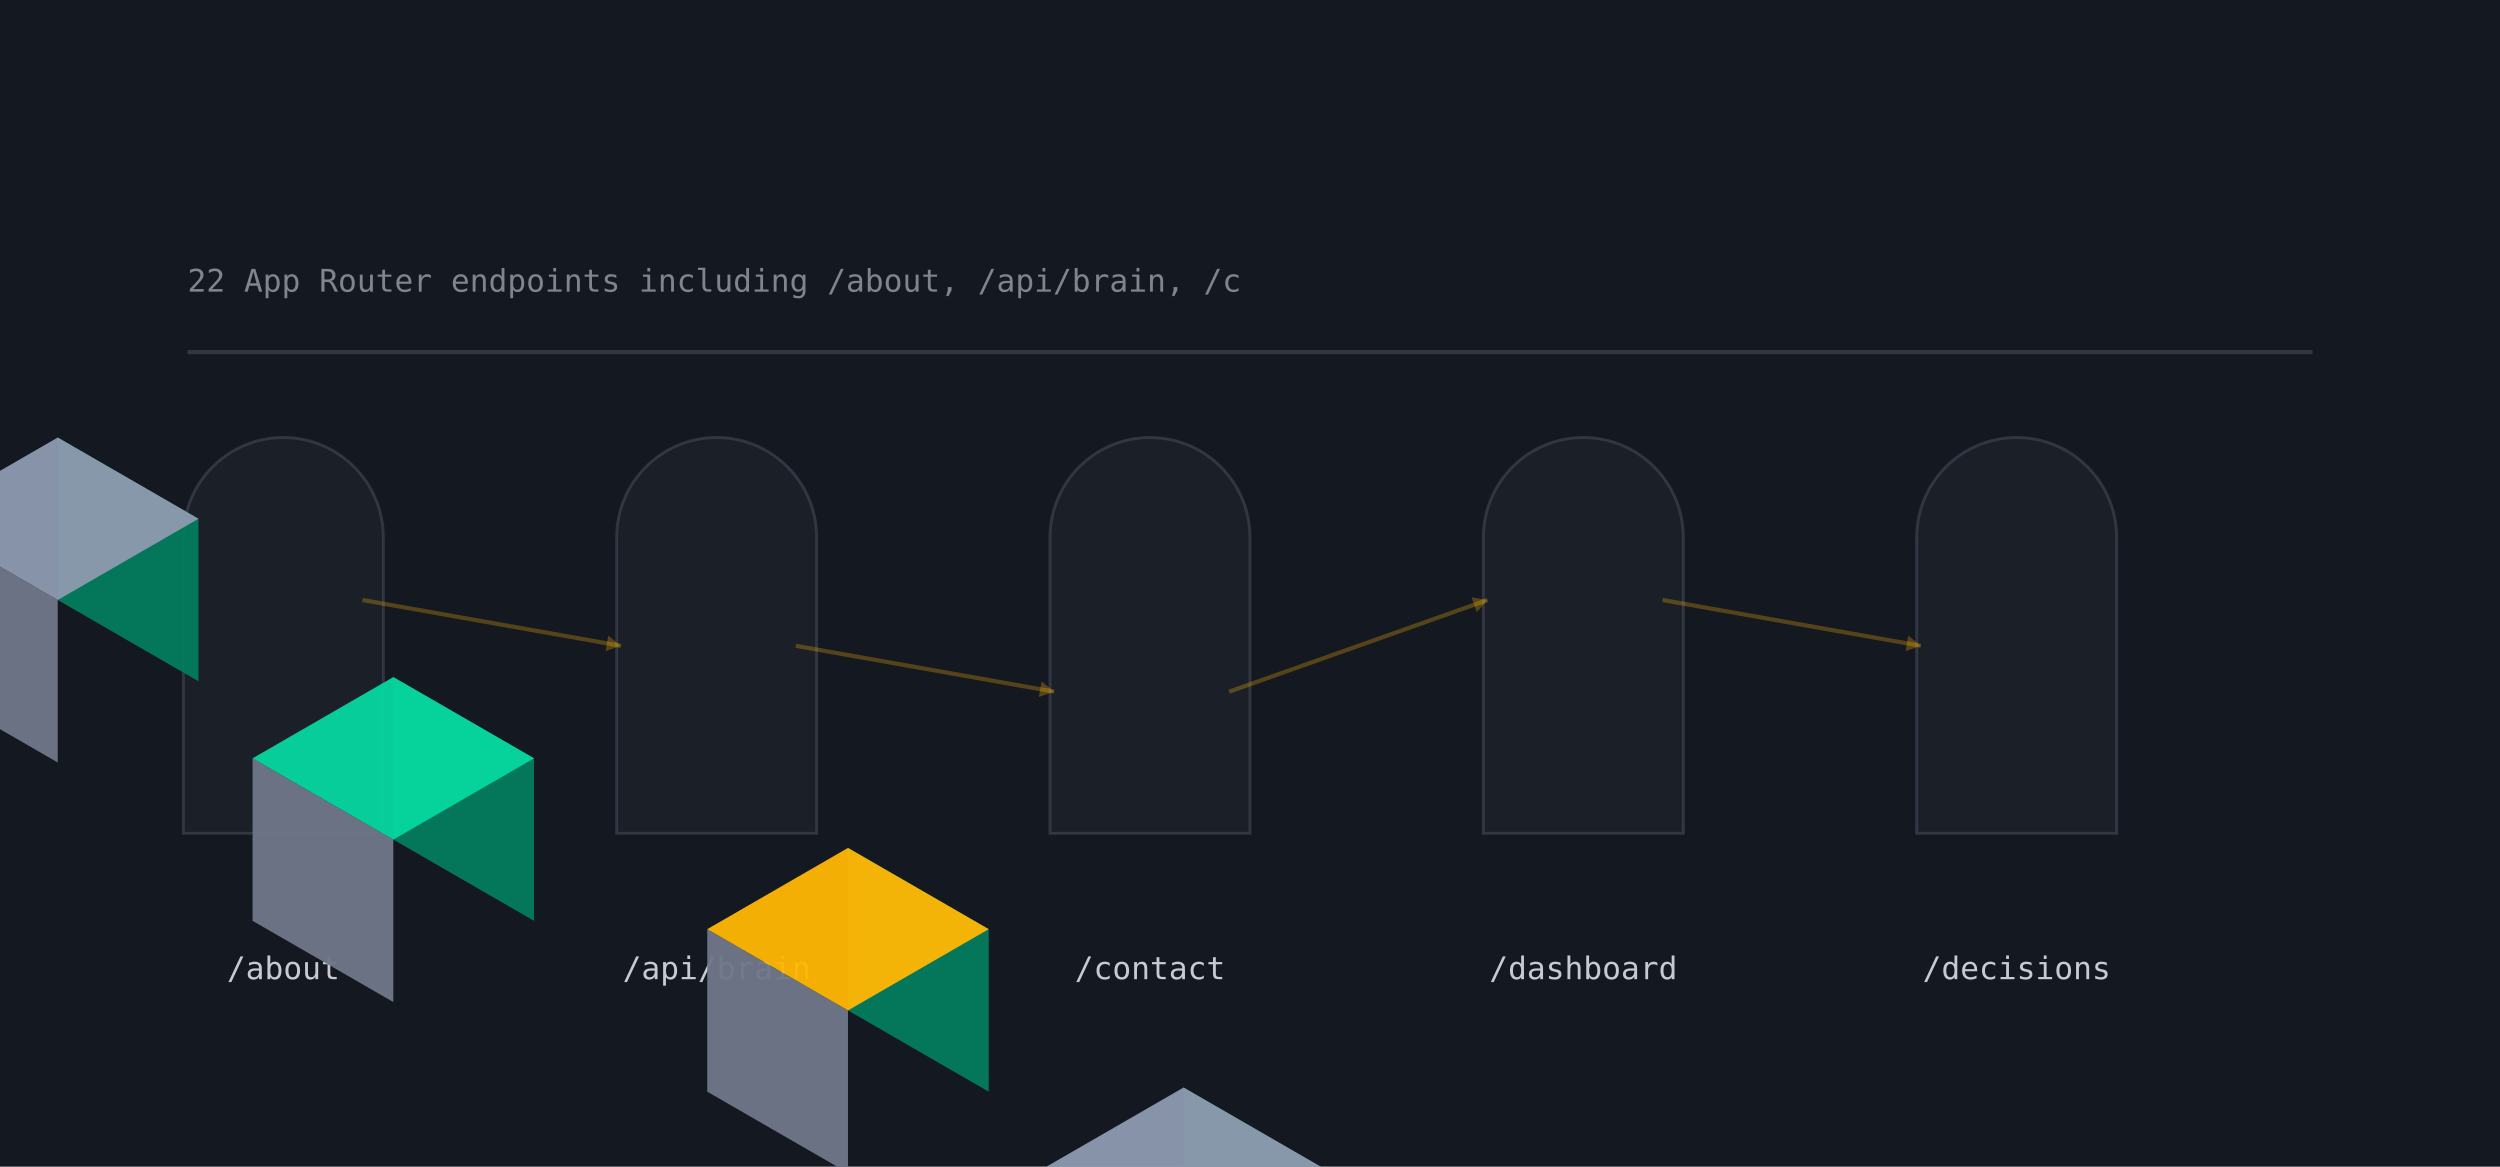
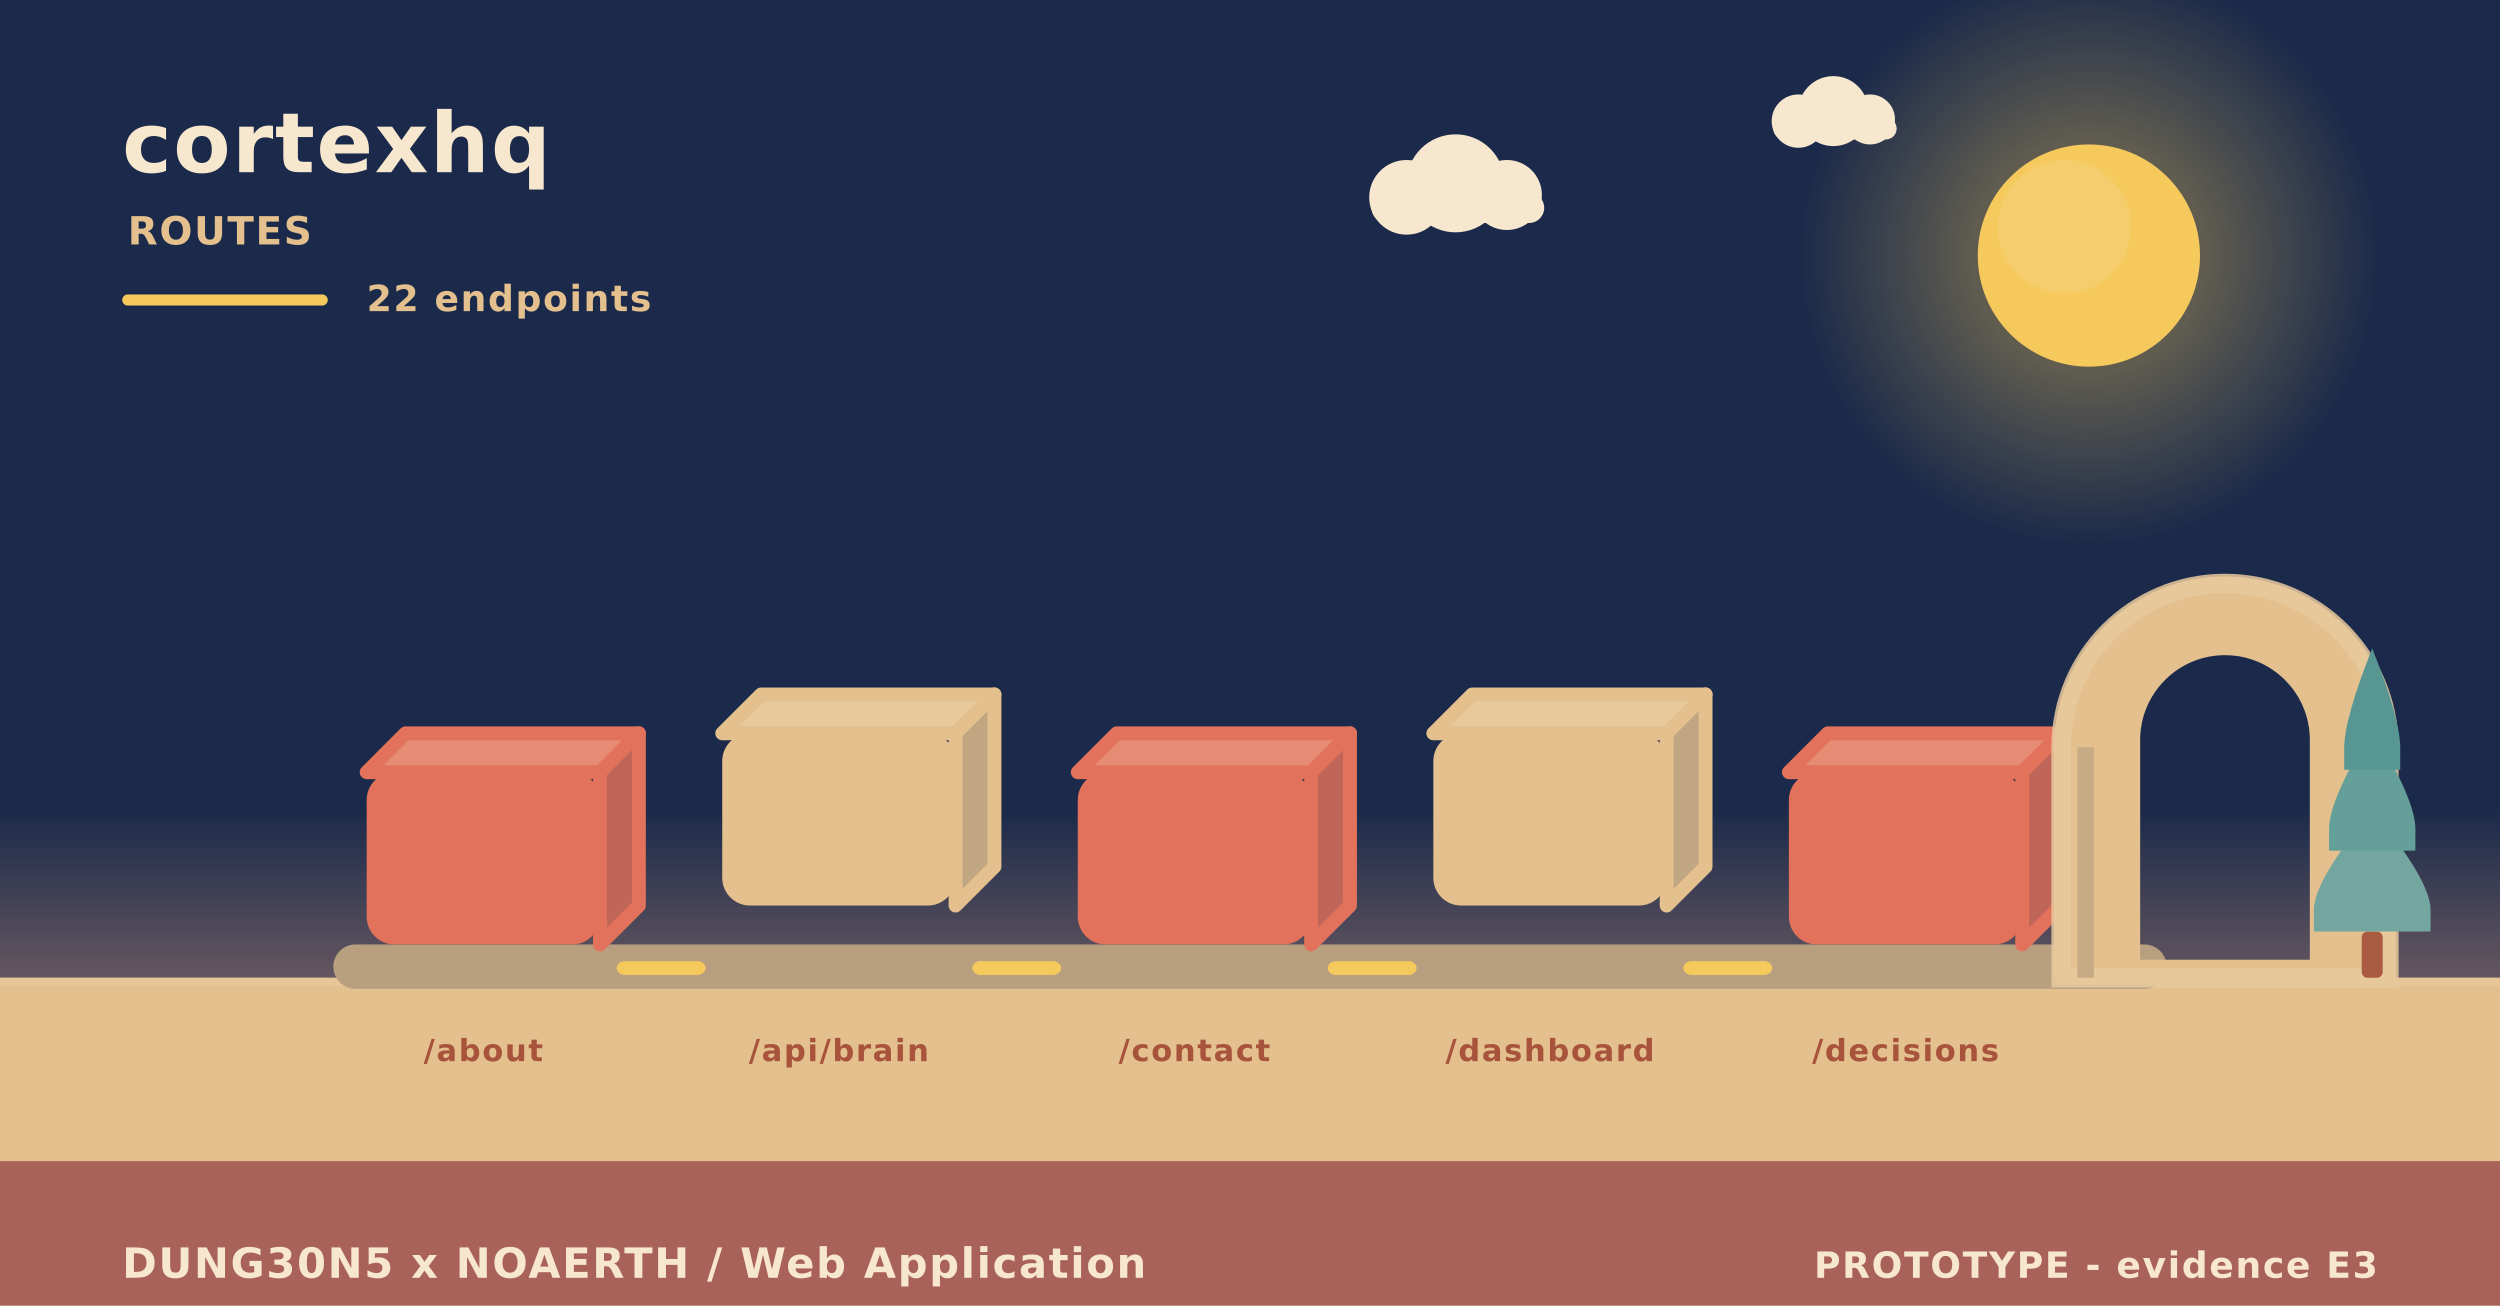
- <svg xmlns="http://www.w3.org/2000/svg" viewBox="0 0 1200 560" width="1200" height="560" role="img" aria-label="cortexhq data flow">
-   <rect width="1200" height="560" fill="#141821" />
-   <defs>
-     <linearGradient id="gf" x1="0" y1="0" x2="1" y2="1">
-       <stop offset="0%" stop-color="#ffb703" />
-       <stop offset="100%" stop-color="#8d99ae" />
-     </linearGradient>
-   </defs>
-   <path d="M88.00,400.00 L88.00,258.00 A48.00,48.00 0 0 1 184.00,258.00 L184.00,400.00 Z" fill="rgba(141,153,174,0.100)" opacity="0.55" stroke="rgba(141,153,174,0.400)" stroke-width="1.4" />
-   <polygon points="-133.37,173.00 -65.82,212.00 -65.82,134.00 -133.37,95.00" fill="#037c5d" opacity="0.95" />
-   <polygon points="-200.92,212.00 -133.37,251.00 -133.37,173.00 -200.92,134.00" fill="#6e7788" opacity="0.95" />
-   <polygon points="-133.37,95.00 -65.82,134.00 -133.37,173.00 -200.92,134.00" fill="#ffb703" opacity="0.95" />
-   <text x="136" y="470" font-family="ui-monospace,Menlo,monospace" font-size="15" fill="rgba(238,241,246,0.820)" text-anchor="middle">/about</text>
-   <path d="M296.00,400.00 L296.00,258.00 A48.00,48.00 0 0 1 392.00,258.00 L392.00,400.00 Z" fill="rgba(141,153,174,0.100)" opacity="0.55" stroke="rgba(141,153,174,0.400)" stroke-width="1.4" />
-   <polygon points="27.71,288.00 95.26,327.00 95.26,249.00 27.71,210.00" fill="#037c5d" opacity="0.95" />
-   <polygon points="-39.84,327.00 27.71,366.00 27.71,288.00 -39.84,249.00" fill="#6e7788" opacity="0.95" />
-   <polygon points="27.71,210.00 95.26,249.00 27.71,288.00 -39.84,249.00" fill="#8d99ae" opacity="0.95" />
-   <text x="344" y="470" font-family="ui-monospace,Menlo,monospace" font-size="15" fill="rgba(238,241,246,0.820)" text-anchor="middle">/api/brain</text>
-   <line x1="174.00" y1="288.00" x2="298.00" y2="310.00" stroke="rgba(255,183,3,0.500)" stroke-width="2.00" opacity="0.55" />
-   <polygon points="298.00,310.00 291.97,305.07 290.64,312.55" fill="rgba(255,183,3,0.500)" opacity="0.55" />
-   <path d="M504.00,400.00 L504.00,258.00 A48.00,48.00 0 0 1 600.00,258.00 L600.00,400.00 Z" fill="rgba(141,153,174,0.100)" opacity="0.55" stroke="rgba(141,153,174,0.400)" stroke-width="1.4" />
-   <polygon points="188.79,403.00 256.34,442.00 256.34,364.00 188.79,325.00" fill="#037c5d" opacity="0.95" />
-   <polygon points="121.24,442.00 188.79,481.00 188.79,403.00 121.24,364.00" fill="#6e7788" opacity="0.95" />
-   <polygon points="188.79,325.00 256.34,364.00 188.79,403.00 121.24,364.00" fill="#06d6a0" opacity="0.95" />
-   <text x="552" y="470" font-family="ui-monospace,Menlo,monospace" font-size="15" fill="rgba(238,241,246,0.820)" text-anchor="middle">/contact</text>
-   <line x1="382.00" y1="310.00" x2="506.00" y2="332.00" stroke="rgba(255,183,3,0.500)" stroke-width="2.00" opacity="0.55" />
-   <polygon points="506.00,332.00 499.97,327.07 498.64,334.55" fill="rgba(255,183,3,0.500)" opacity="0.55" />
-   <path d="M712.00,400.00 L712.00,258.00 A48.00,48.00 0 0 1 808.00,258.00 L808.00,400.00 Z" fill="rgba(141,153,174,0.100)" opacity="0.55" stroke="rgba(141,153,174,0.400)" stroke-width="1.4" />
-   <polygon points="407.03,485.00 474.58,524.00 474.58,446.00 407.03,407.00" fill="#037c5d" opacity="0.95" />
-   <polygon points="339.48,524.00 407.03,563.00 407.03,485.00 339.48,446.00" fill="#6e7788" opacity="0.95" />
-   <polygon points="407.03,407.00 474.58,446.00 407.03,485.00 339.48,446.00" fill="#ffb703" opacity="0.95" />
-   <text x="760" y="470" font-family="ui-monospace,Menlo,monospace" font-size="15" fill="rgba(238,241,246,0.820)" text-anchor="middle">/dashboard</text>
-   <line x1="590.00" y1="332.00" x2="714.00" y2="288.00" stroke="rgba(255,183,3,0.500)" stroke-width="2.00" opacity="0.55" />
-   <polygon points="714.00,288.00 706.32,286.69 708.86,293.86" fill="rgba(255,183,3,0.500)" opacity="0.55" />
-   <path d="M920.00,400.00 L920.00,258.00 A48.00,48.00 0 0 1 1016.00,258.00 L1016.00,400.00 Z" fill="rgba(141,153,174,0.100)" opacity="0.55" stroke="rgba(141,153,174,0.400)" stroke-width="1.4" />
-   <polygon points="568.11,600.00 635.66,639.00 635.66,561.00 568.11,522.00" fill="#037c5d" opacity="0.95" />
-   <polygon points="500.56,639.00 568.11,678.00 568.11,600.00 500.56,561.00" fill="#6e7788" opacity="0.95" />
-   <polygon points="568.11,522.00 635.66,561.00 568.11,600.00 500.56,561.00" fill="#8d99ae" opacity="0.95" />
-   <text x="968" y="470" font-family="ui-monospace,Menlo,monospace" font-size="15" fill="rgba(238,241,246,0.820)" text-anchor="middle">/decisions</text>
-   <line x1="798.00" y1="288.00" x2="922.00" y2="310.00" stroke="rgba(255,183,3,0.500)" stroke-width="2.00" opacity="0.55" />
-   <polygon points="922.00,310.00 915.97,305.07 914.64,312.55" fill="rgba(255,183,3,0.500)" opacity="0.55" />
-   <rect x="90.00" y="168.00" width="1020.00" height="2.00" rx="0.00" fill="rgba(238,241,246,0.140)" opacity="1.00" />
-   <text x="90" y="140" font-family="ui-monospace,Menlo,monospace" font-size="15" fill="rgba(238,241,246,0.500)">22 App Router endpoints including /about, /api/brain, /c</text>
+ <svg xmlns="http://www.w3.org/2000/svg" width="900" height="470" viewBox="0 0 900 470" role="img" aria-label="cortexhq - how data moves">
+   <linearGradient id="skyd" x1="0" y1="0" x2="0" y2="1">
+     <stop offset="0" stop-color="#1b2a4a" />
+     <stop offset="0.62" stop-color="#1b2a4a" />
+     <stop offset="1" stop-color="#f3ad8a" />
+   </linearGradient>
+   <rect width="900" height="470" fill="url(#skyd)" />
+   <radialGradient id="sund">
+     <stop offset="0.35" stop-color="#f5c95c" stop-opacity="0.34" />
+     <stop offset="1" stop-color="#f5c95c" stop-opacity="0" />
+   </radialGradient>
+   <circle cx="752" cy="92" r="104" fill="url(#sund)" />
+   <circle cx="752" cy="92" r="40" fill="#f5c95c" />
+   <circle cx="743.2" cy="81.6" r="24" fill="#f5d27e" opacity="0.5" />
+   <g>
+     <circle cx="524" cy="66" r="17.64" fill="#f6e7ce" />
+     <circle cx="506.36" cy="71.04" r="13.44" fill="#f6e7ce" />
+     <circle cx="542.48" cy="70.2" r="12.6" fill="#f6e7ce" />
+     <rect x="493.76" y="69.36" width="62.16" height="10.92" rx="5.46" fill="#f6e7ce" />
+   </g>
+   <g>
+     <circle cx="660" cy="40" r="12.6" fill="#f6e7ce" />
+     <circle cx="647.4" cy="43.6" r="9.6" fill="#f6e7ce" />
+     <circle cx="673.2" cy="43" r="9" fill="#f6e7ce" />
+     <rect x="638.4" y="42.4" width="44.4" height="7.8" rx="3.9" fill="#f6e7ce" />
+   </g>
+   <rect x="0" y="352" width="900" height="118" fill="#e3c08d" />
+   <rect x="0" y="352" width="900" height="3" fill="#e6c596" />
+   <text x="44" y="62" font-family="Verdana,DejaVu Sans,sans-serif" font-size="30" font-weight="700" letter-spacing="0.6" fill="#f6e7ce" text-anchor="start">cortexhq</text>
+   <text x="46" y="88" font-family="Verdana,DejaVu Sans,sans-serif" font-size="14" font-weight="700" letter-spacing="0.6" fill="#e3c08d" text-anchor="start">ROUTES</text>
+   <rect x="44" y="106" width="74" height="4" rx="2" fill="#f5c95c" />
+   <text x="132" y="112" font-family="Verdana,DejaVu Sans,sans-serif" font-size="13" font-weight="700" letter-spacing="0.6" fill="#e3c08d" text-anchor="start">22 endpoints</text>
+   <rect x="120" y="340" width="660" height="16" rx="8" fill="#b79f80" />
+   <path d="M132,278 L216,278 L230,264 L146,264 Z" fill="#e68c74" stroke="#e2725b" stroke-width="5" stroke-linejoin="round" />
+   <path d="M216,278 L230,264 L230,326 L216,340 Z" fill="#c06658" stroke="#e2725b" stroke-width="5" stroke-linejoin="round" />
+   <rect x="132" y="278" width="84" height="62" rx="10" fill="#e2725b" />
+   <text x="174" y="382" font-family="Verdana,DejaVu Sans,sans-serif" font-size="11" font-weight="700" letter-spacing="0.6" fill="#a8543c" text-anchor="middle">/about</text>
+   <path d="M260,264 L344,264 L358,250 L274,250 Z" fill="#e7c99b" stroke="#e3c08d" stroke-width="5" stroke-linejoin="round" />
+   <path d="M344,264 L358,250 L358,312 L344,326 Z" fill="#c1a682" stroke="#e3c08d" stroke-width="5" stroke-linejoin="round" />
+   <rect x="260" y="264" width="84" height="62" rx="10" fill="#e3c08d" />
+   <text x="302" y="382" font-family="Verdana,DejaVu Sans,sans-serif" font-size="11" font-weight="700" letter-spacing="0.6" fill="#a8543c" text-anchor="middle">/api/brain</text>
+   <rect x="222" y="346" width="32" height="5" rx="3" fill="#f5c95c" />
+   <path d="M388,278 L472,278 L486,264 L402,264 Z" fill="#e68c74" stroke="#e2725b" stroke-width="5" stroke-linejoin="round" />
+   <path d="M472,278 L486,264 L486,326 L472,340 Z" fill="#c06658" stroke="#e2725b" stroke-width="5" stroke-linejoin="round" />
+   <rect x="388" y="278" width="84" height="62" rx="10" fill="#e2725b" />
+   <text x="430" y="382" font-family="Verdana,DejaVu Sans,sans-serif" font-size="11" font-weight="700" letter-spacing="0.6" fill="#a8543c" text-anchor="middle">/contact</text>
+   <rect x="350" y="346" width="32" height="5" rx="3" fill="#f5c95c" />
+   <path d="M516,264 L600,264 L614,250 L530,250 Z" fill="#e7c99b" stroke="#e3c08d" stroke-width="5" stroke-linejoin="round" />
+   <path d="M600,264 L614,250 L614,312 L600,326 Z" fill="#c1a682" stroke="#e3c08d" stroke-width="5" stroke-linejoin="round" />
+   <rect x="516" y="264" width="84" height="62" rx="10" fill="#e3c08d" />
+   <text x="558" y="382" font-family="Verdana,DejaVu Sans,sans-serif" font-size="11" font-weight="700" letter-spacing="0.6" fill="#a8543c" text-anchor="middle">/dashboard</text>
+   <rect x="478" y="346" width="32" height="5" rx="3" fill="#f5c95c" />
+   <path d="M644,278 L728,278 L742,264 L658,264 Z" fill="#e68c74" stroke="#e2725b" stroke-width="5" stroke-linejoin="round" />
+   <path d="M728,278 L742,264 L742,326 L728,340 Z" fill="#c06658" stroke="#e2725b" stroke-width="5" stroke-linejoin="round" />
+   <rect x="644" y="278" width="84" height="62" rx="10" fill="#e2725b" />
+   <text x="686" y="382" font-family="Verdana,DejaVu Sans,sans-serif" font-size="11" font-weight="700" letter-spacing="0.6" fill="#a8543c" text-anchor="middle">/decisions</text>
+   <rect x="606" y="346" width="32" height="5" rx="3" fill="#f5c95c" />
+   <path d="M742,352 L742,269.04 A59,59 0 0 1 860,269.04 L860,352 Z M767.96,348 L767.96,266.4 A33.04,33.04 0 0 1 834.04,266.4 L834.04,348 Z" fill="#e3c08d" fill-rule="evenodd" stroke="#e3c08d" stroke-width="5" stroke-linejoin="round" />
+   <path d="M742,352 L742,269.04 A59,59 0 0 1 860,269.04 L860,352 Z" fill="none" stroke="#e8c99d" stroke-width="7" stroke-linecap="round" opacity="0.85" />
+   <rect x="747.9" y="269.04" width="5.9" height="82.96" fill="#c7ab84" />
+   <rect x="850.22" y="335.36" width="7.56" height="16.64" rx="2.1" fill="#ac5b43" />
+   <path d="M854,291.68 Q833,317.01 833,327.5 Q833,335.36 833,335.36 L875,335.36 Q875,335.36 875,327.5 Q875,317.01 854,291.68 Z" fill="#74a6a0" />
+   <path d="M854,262.56 Q838.46,287.89 838.46,298.38 Q838.46,306.24 838.46,306.24 L869.54,306.24 Q869.54,306.24 869.54,298.38 Q869.54,287.89 854,262.56 Z" fill="#649f9a" />
+   <path d="M854,233.44 Q843.92,258.77 843.92,269.26 Q843.92,277.12 843.92,277.12 L864.08,277.12 Q864.08,277.12 864.08,269.26 Q864.08,258.77 854,233.44 Z" fill="#589694" />
+   <rect x="0" y="418" width="900" height="52" rx="0" fill="#a65c56" opacity="0.94" />
+   <text x="44" y="460" font-family="Verdana,DejaVu Sans,sans-serif" font-size="15" font-weight="700" letter-spacing="0.6" fill="#f6e7ce" text-anchor="start">DUNG30N5 x NOAERTH  /  Web Application</text>
+   <text x="856" y="460" font-family="Verdana,DejaVu Sans,sans-serif" font-size="13" font-weight="700" letter-spacing="0.6" fill="#f6e7ce" text-anchor="end">PROTOTYPE  -  evidence E3</text>
</svg>
